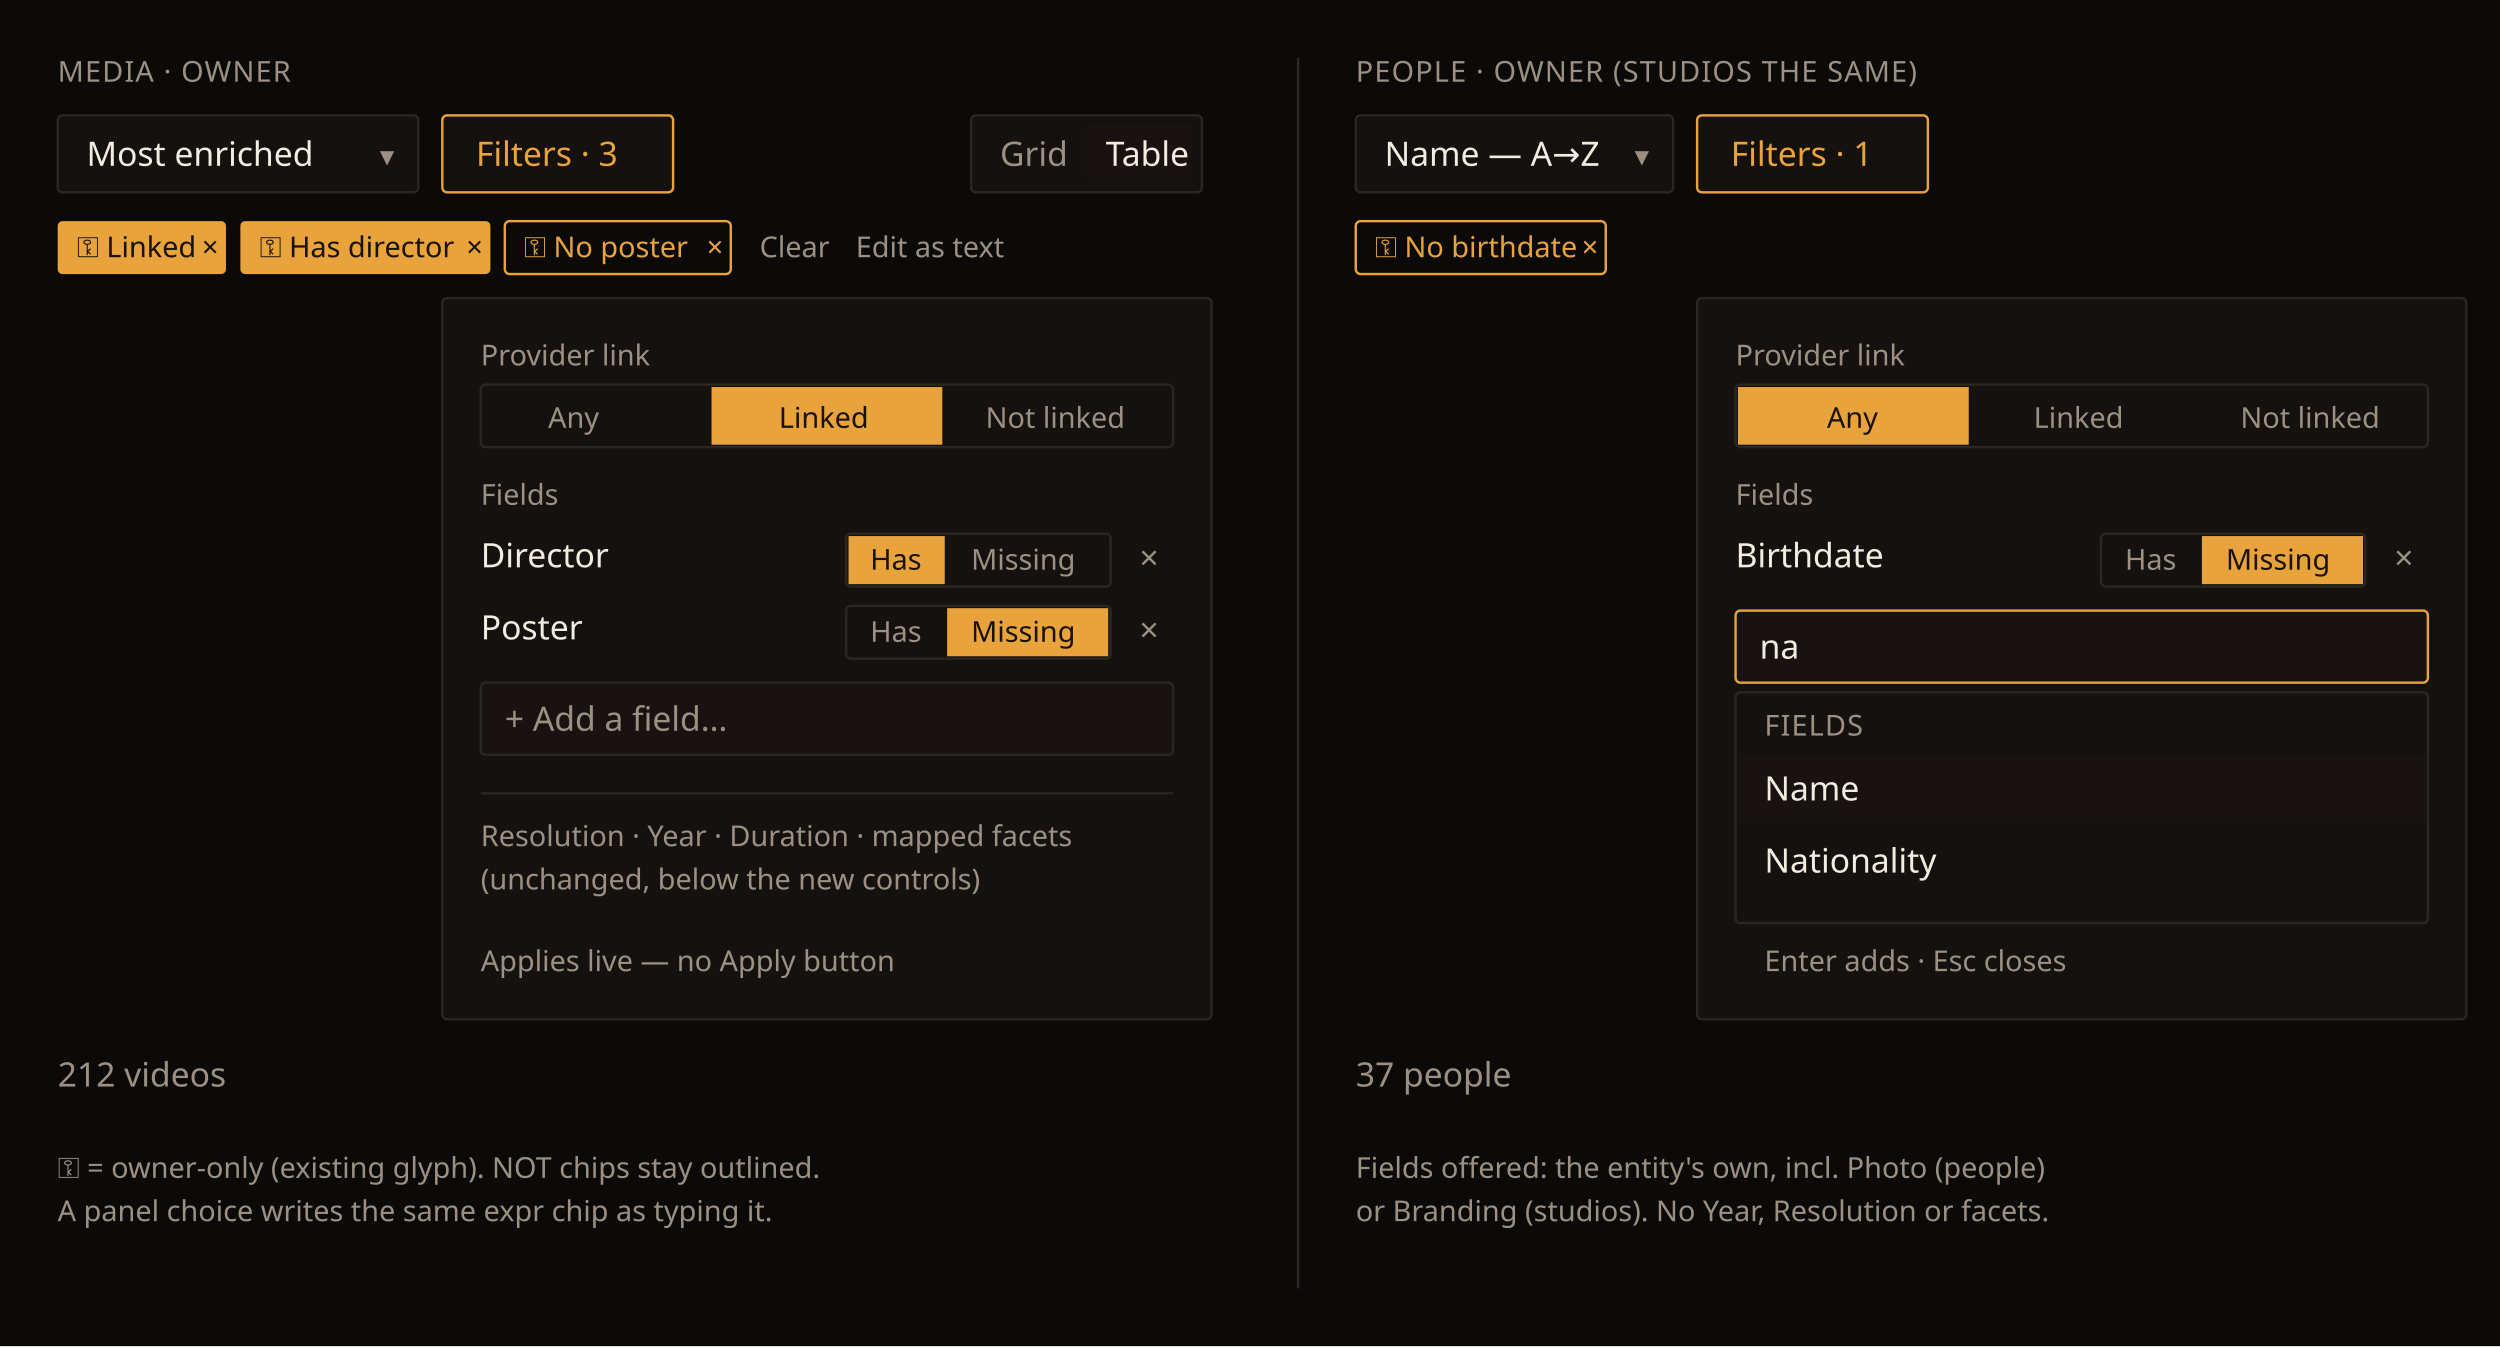
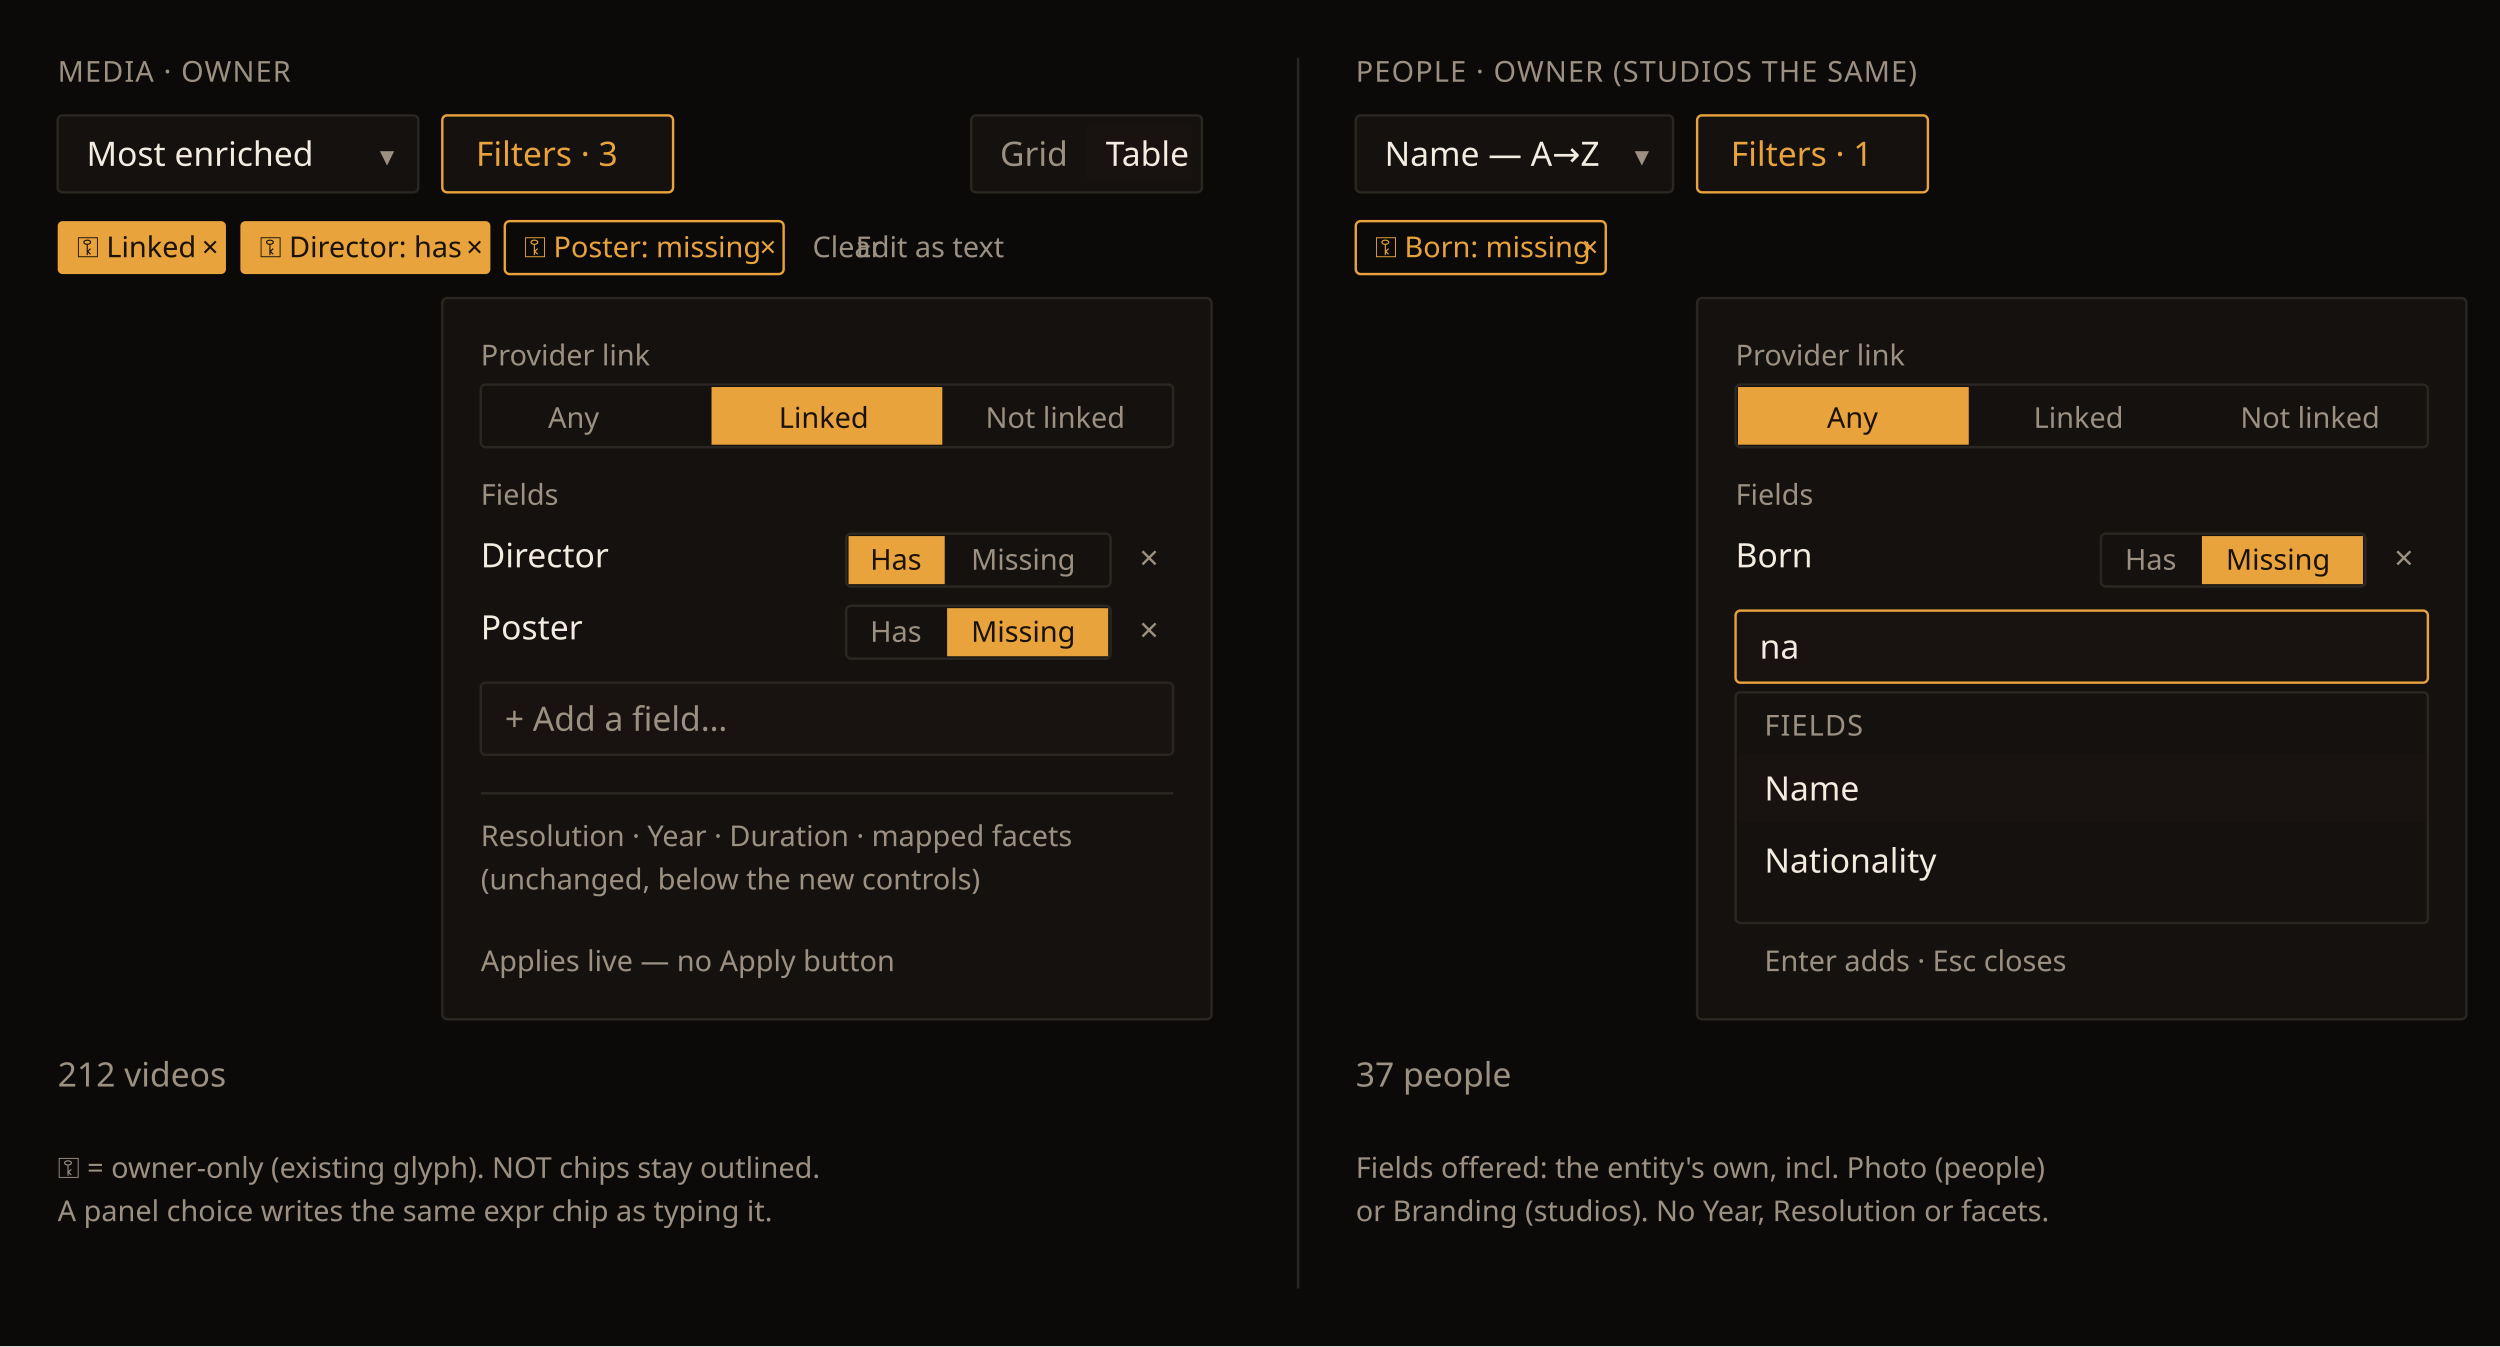
<svg xmlns="http://www.w3.org/2000/svg" width="1040" height="560" viewBox="0 0 1040 560" font-family="'Archivo Variable', Archivo, system-ui, sans-serif" role="img" aria-labelledby="t d">
  <rect width="1040" height="560" fill="#0c0a09" />
  <text x="24" y="34" font-size="12" fill="#9b9082" letter-spacing=".04em">MEDIA · OWNER</text>
  <rect x="24" y="48" width="150" height="32" rx="2" fill="#15110e" stroke="#2a2622" />
  <text x="36" y="69" font-size="14" fill="#f3ece1">Most enriched</text>
  <text x="158" y="69" font-size="12" fill="#9b9082">▾</text>
  <rect x="184" y="48" width="96" height="32" rx="2" fill="#15110e" stroke="#e8a33d" />
  <text x="198" y="69" font-size="14" fill="#e8a33d">Filters · 3</text>
  <rect x="404" y="48" width="96" height="32" rx="2" fill="#15110e" stroke="#2a2622" />
  <text x="416" y="69" font-size="14" fill="#9b9082">Grid</text>
  <rect x="452" y="52" width="44" height="24" rx="2" fill="#181310" />
  <text x="460" y="69" font-size="14" fill="#f3ece1">Table</text>
  <g font-size="12">
    <rect x="24" y="92" width="70" height="22" rx="2" fill="#e8a33d" />
    <text x="32" y="107" fill="#1a1206">⚿ Linked</text>
    <text x="84" y="107" fill="#1a1206">×</text>
    <rect x="100" y="92" width="104" height="22" rx="2" fill="#e8a33d" />
-     <text x="108" y="107" fill="#1a1206">⚿ Has director</text>
+     <text x="108" y="107" fill="#1a1206">⚿ Director: has</text>
    <text x="194" y="107" fill="#1a1206">×</text>
-     <rect x="210" y="92" width="94" height="22" rx="2" fill="none" stroke="#e8a33d" />
-     <text x="218" y="107" fill="#e8a33d">⚿ No poster</text>
-     <text x="294" y="107" fill="#e8a33d">×</text>
-     <text x="316" y="107" fill="#9b9082">Clear</text>
+     <rect x="210" y="92" width="116" height="22" rx="2" fill="none" stroke="#e8a33d" />
+     <text x="218" y="107" fill="#e8a33d">⚿ Poster: missing</text>
+     <text x="316" y="107" fill="#e8a33d">×</text>
+     <text x="338" y="107" fill="#9b9082">Clear</text>
    <text x="356" y="107" fill="#9b9082">Edit as text</text>
  </g>
  <rect x="184" y="124" width="320" height="300" rx="2" fill="#15110e" stroke="#2a2622" />
  <text x="200" y="152" font-size="12" fill="#9b9082">Provider link</text>
  <rect x="200" y="160" width="288" height="26" rx="2" fill="none" stroke="#2a2622" />
  <text x="228" y="178" font-size="12" fill="#9b9082">Any</text>
  <rect x="296" y="161" width="96" height="24" fill="#e8a33d" />
  <text x="324" y="178" font-size="12" fill="#1a1206">Linked</text>
  <text x="410" y="178" font-size="12" fill="#9b9082">Not linked</text>
  <text x="200" y="210" font-size="12" fill="#9b9082">Fields</text>
  <text x="200" y="236" font-size="14" fill="#f3ece1">Director</text>
  <rect x="352" y="222" width="110" height="22" rx="2" fill="none" stroke="#2a2622" />
  <rect x="353" y="223" width="40" height="20" fill="#e8a33d" />
  <text x="362" y="237" font-size="12" fill="#1a1206">Has</text>
  <text x="404" y="237" font-size="12" fill="#9b9082">Missing</text>
  <text x="474" y="237" font-size="14" fill="#9b9082">×</text>
  <text x="200" y="266" font-size="14" fill="#f3ece1">Poster</text>
  <rect x="352" y="252" width="110" height="22" rx="2" fill="none" stroke="#2a2622" />
  <text x="362" y="267" font-size="12" fill="#9b9082">Has</text>
  <rect x="394" y="253" width="67" height="20" fill="#e8a33d" />
  <text x="404" y="267" font-size="12" fill="#1a1206">Missing</text>
  <text x="474" y="267" font-size="14" fill="#9b9082">×</text>
  <rect x="200" y="284" width="288" height="30" rx="2" fill="#181310" stroke="#2a2622" />
  <text x="210" y="304" font-size="14" fill="#9b9082">+ Add a field…</text>
  <line x1="200" y1="330" x2="488" y2="330" stroke="#2a2622" />
  <text x="200" y="352" font-size="12" fill="#9b9082">Resolution · Year · Duration · mapped facets</text>
  <text x="200" y="370" font-size="12" fill="#9b9082">(unchanged, below the new controls)</text>
  <text x="200" y="404" font-size="12" fill="#9b9082">Applies live — no Apply button</text>
  <text x="24" y="452" font-size="14" fill="#9b9082">212 videos</text>
  <text x="24" y="490" font-size="12" fill="#9b9082">⚿ = owner-only (existing glyph). NOT chips stay outlined.</text>
  <text x="24" y="508" font-size="12" fill="#9b9082">A panel choice writes the same expr chip as typing it.</text>
  <line x1="540" y1="24" x2="540" y2="536" stroke="#2a2622" />
  <text x="564" y="34" font-size="12" fill="#9b9082" letter-spacing=".04em">PEOPLE · OWNER (STUDIOS THE SAME)</text>
  <rect x="564" y="48" width="132" height="32" rx="2" fill="#15110e" stroke="#2a2622" />
  <text x="576" y="69" font-size="14" fill="#f3ece1">Name — A→Z</text>
  <text x="680" y="69" font-size="12" fill="#9b9082">▾</text>
  <rect x="706" y="48" width="96" height="32" rx="2" fill="#15110e" stroke="#e8a33d" />
  <text x="720" y="69" font-size="14" fill="#e8a33d">Filters · 1</text>
  <g font-size="12">
    <rect x="564" y="92" width="104" height="22" rx="2" fill="none" stroke="#e8a33d" />
-     <text x="572" y="107" fill="#e8a33d">⚿ No birthdate</text>
+     <text x="572" y="107" fill="#e8a33d">⚿ Born: missing</text>
    <text x="658" y="107" fill="#e8a33d">×</text>
  </g>
  <rect x="706" y="124" width="320" height="300" rx="2" fill="#15110e" stroke="#2a2622" />
  <text x="722" y="152" font-size="12" fill="#9b9082">Provider link</text>
  <rect x="722" y="160" width="288" height="26" rx="2" fill="none" stroke="#2a2622" />
  <rect x="723" y="161" width="96" height="24" fill="#e8a33d" />
  <text x="760" y="178" font-size="12" fill="#1a1206">Any</text>
  <text x="846" y="178" font-size="12" fill="#9b9082">Linked</text>
  <text x="932" y="178" font-size="12" fill="#9b9082">Not linked</text>
  <text x="722" y="210" font-size="12" fill="#9b9082">Fields</text>
-   <text x="722" y="236" font-size="14" fill="#f3ece1">Birthdate</text>
+   <text x="722" y="236" font-size="14" fill="#f3ece1">Born</text>
  <rect x="874" y="222" width="110" height="22" rx="2" fill="none" stroke="#2a2622" />
  <text x="884" y="237" font-size="12" fill="#9b9082">Has</text>
  <rect x="916" y="223" width="67" height="20" fill="#e8a33d" />
  <text x="926" y="237" font-size="12" fill="#1a1206">Missing</text>
  <text x="996" y="237" font-size="14" fill="#9b9082">×</text>
  <rect x="722" y="254" width="288" height="30" rx="2" fill="#181310" stroke="#e8a33d" />
  <text x="732" y="274" font-size="14" fill="#f3ece1">na</text>
  <rect x="722" y="288" width="288" height="96" rx="2" fill="#15110e" stroke="#2a2622" />
  <text x="734" y="306" font-size="12" fill="#9b9082" letter-spacing=".04em">FIELDS</text>
  <rect x="723" y="314" width="286" height="28" fill="#181310" />
  <text x="734" y="333" font-size="14" fill="#f3ece1">Name</text>
  <text x="734" y="363" font-size="14" fill="#f3ece1">Nationality</text>
  <text x="734" y="404" font-size="12" fill="#9b9082">Enter adds · Esc closes</text>
  <text x="564" y="452" font-size="14" fill="#9b9082">37 people</text>
  <text x="564" y="490" font-size="12" fill="#9b9082">Fields offered: the entity's own, incl. Photo (people)</text>
  <text x="564" y="508" font-size="12" fill="#9b9082">or Branding (studios). No Year, Resolution or facets.</text>
</svg>
